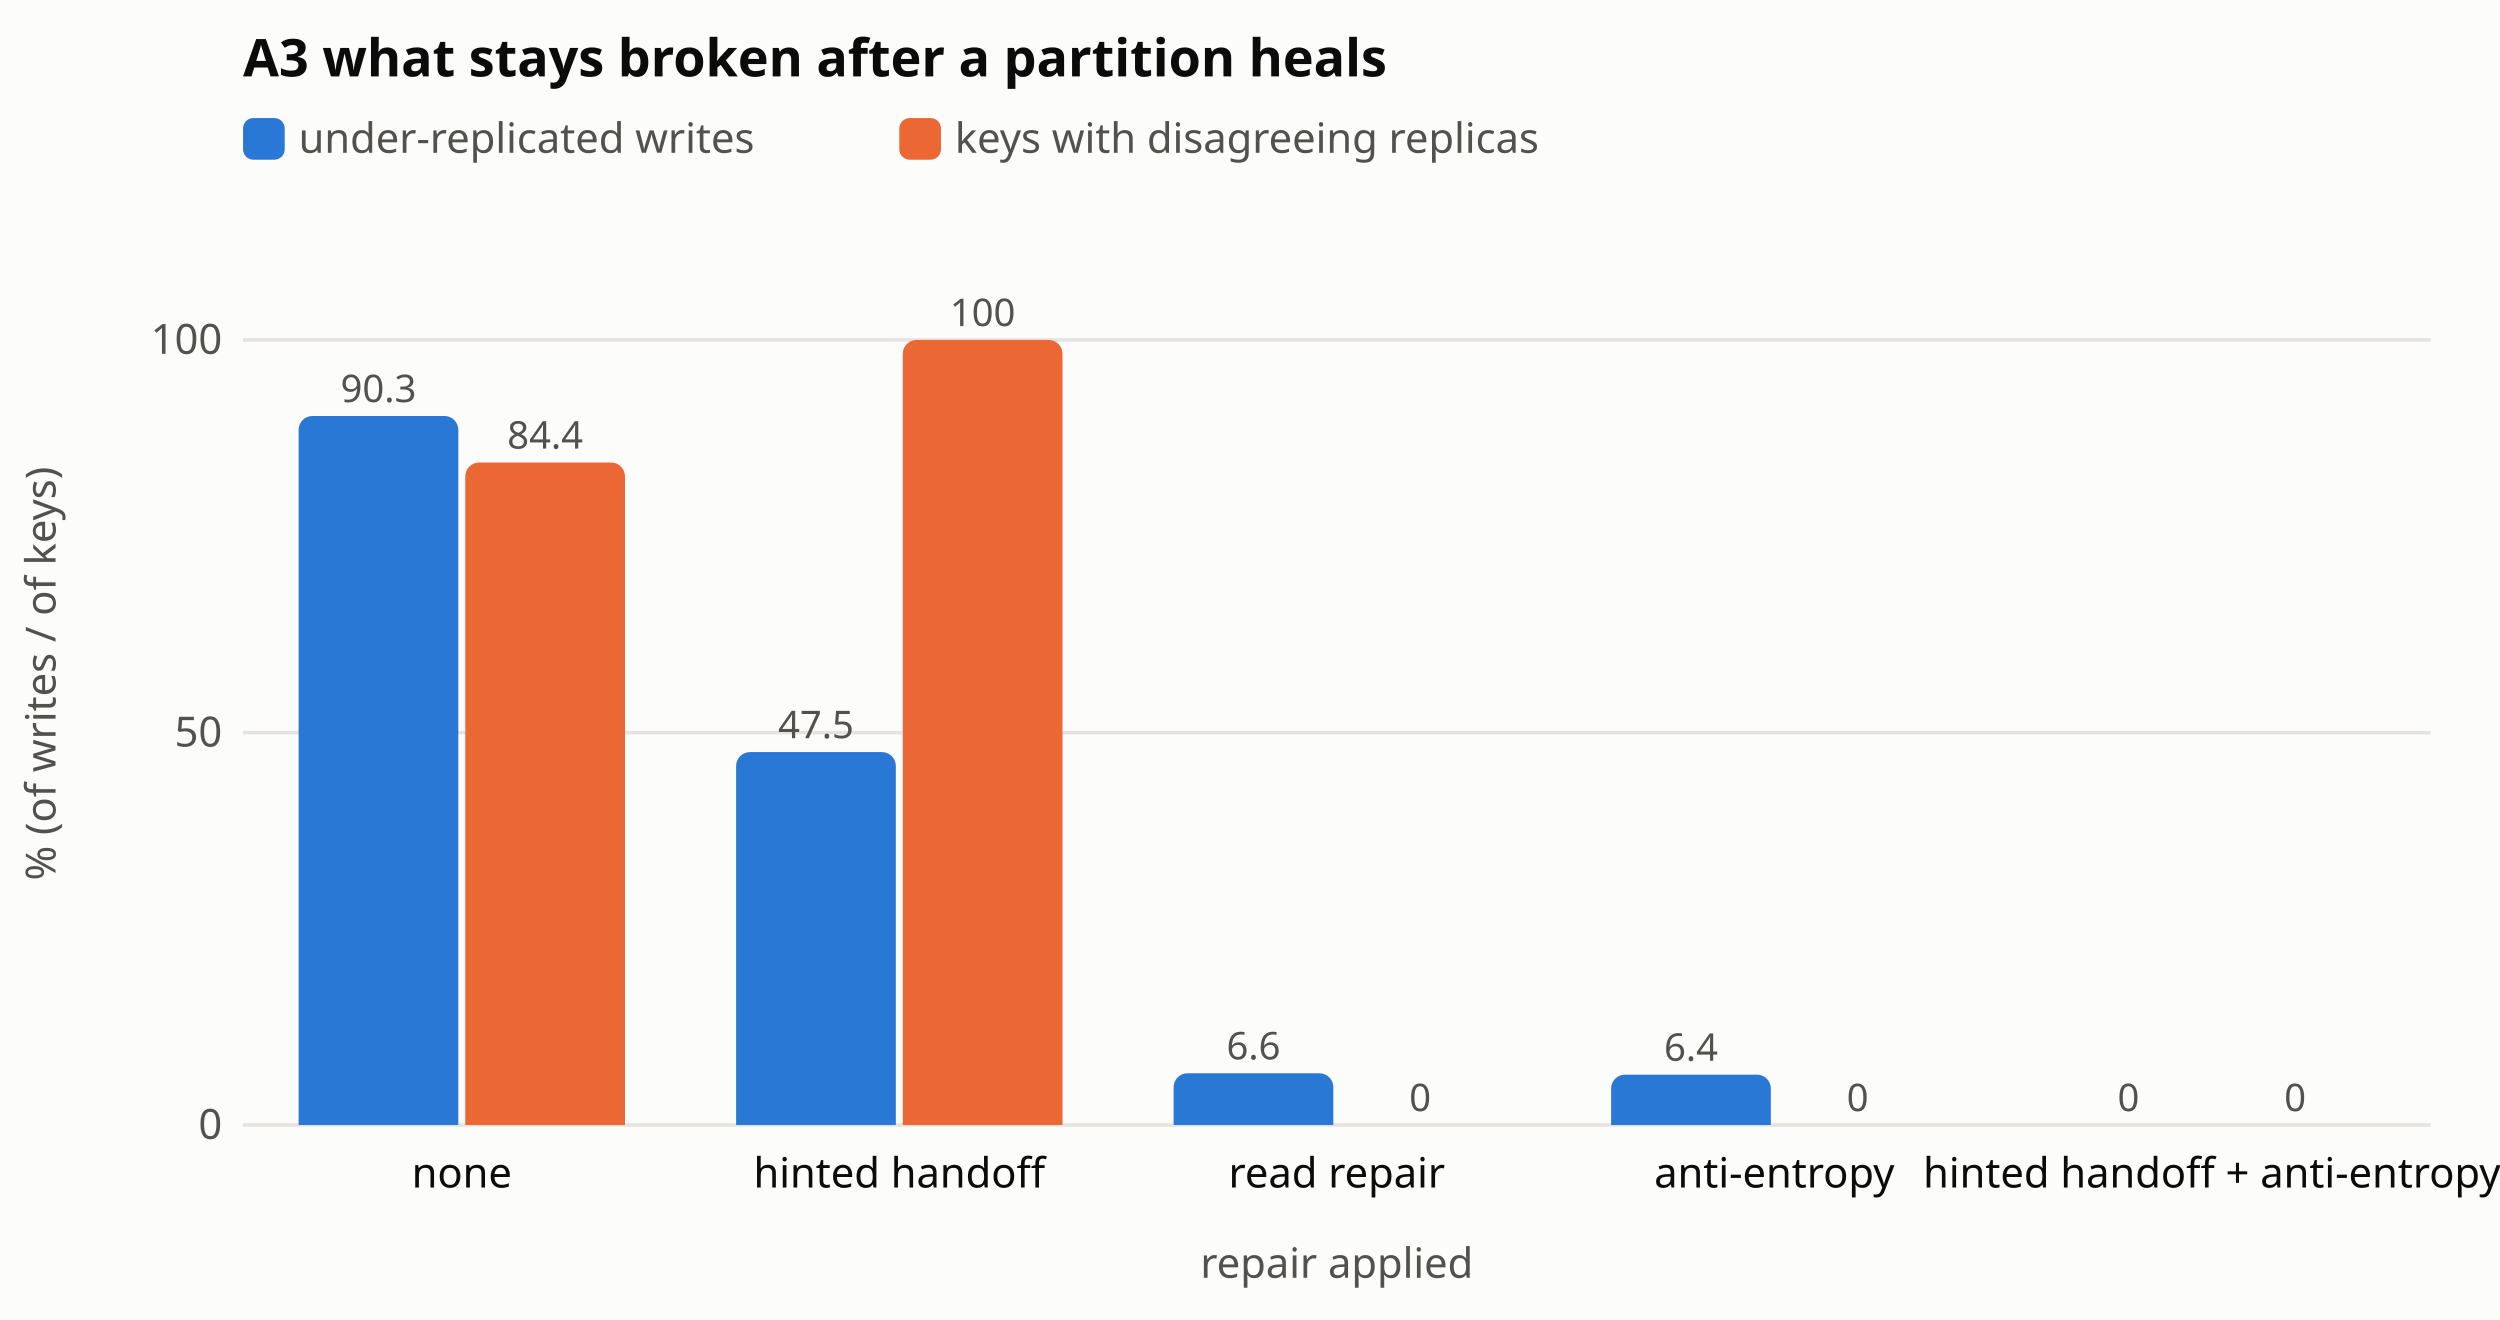
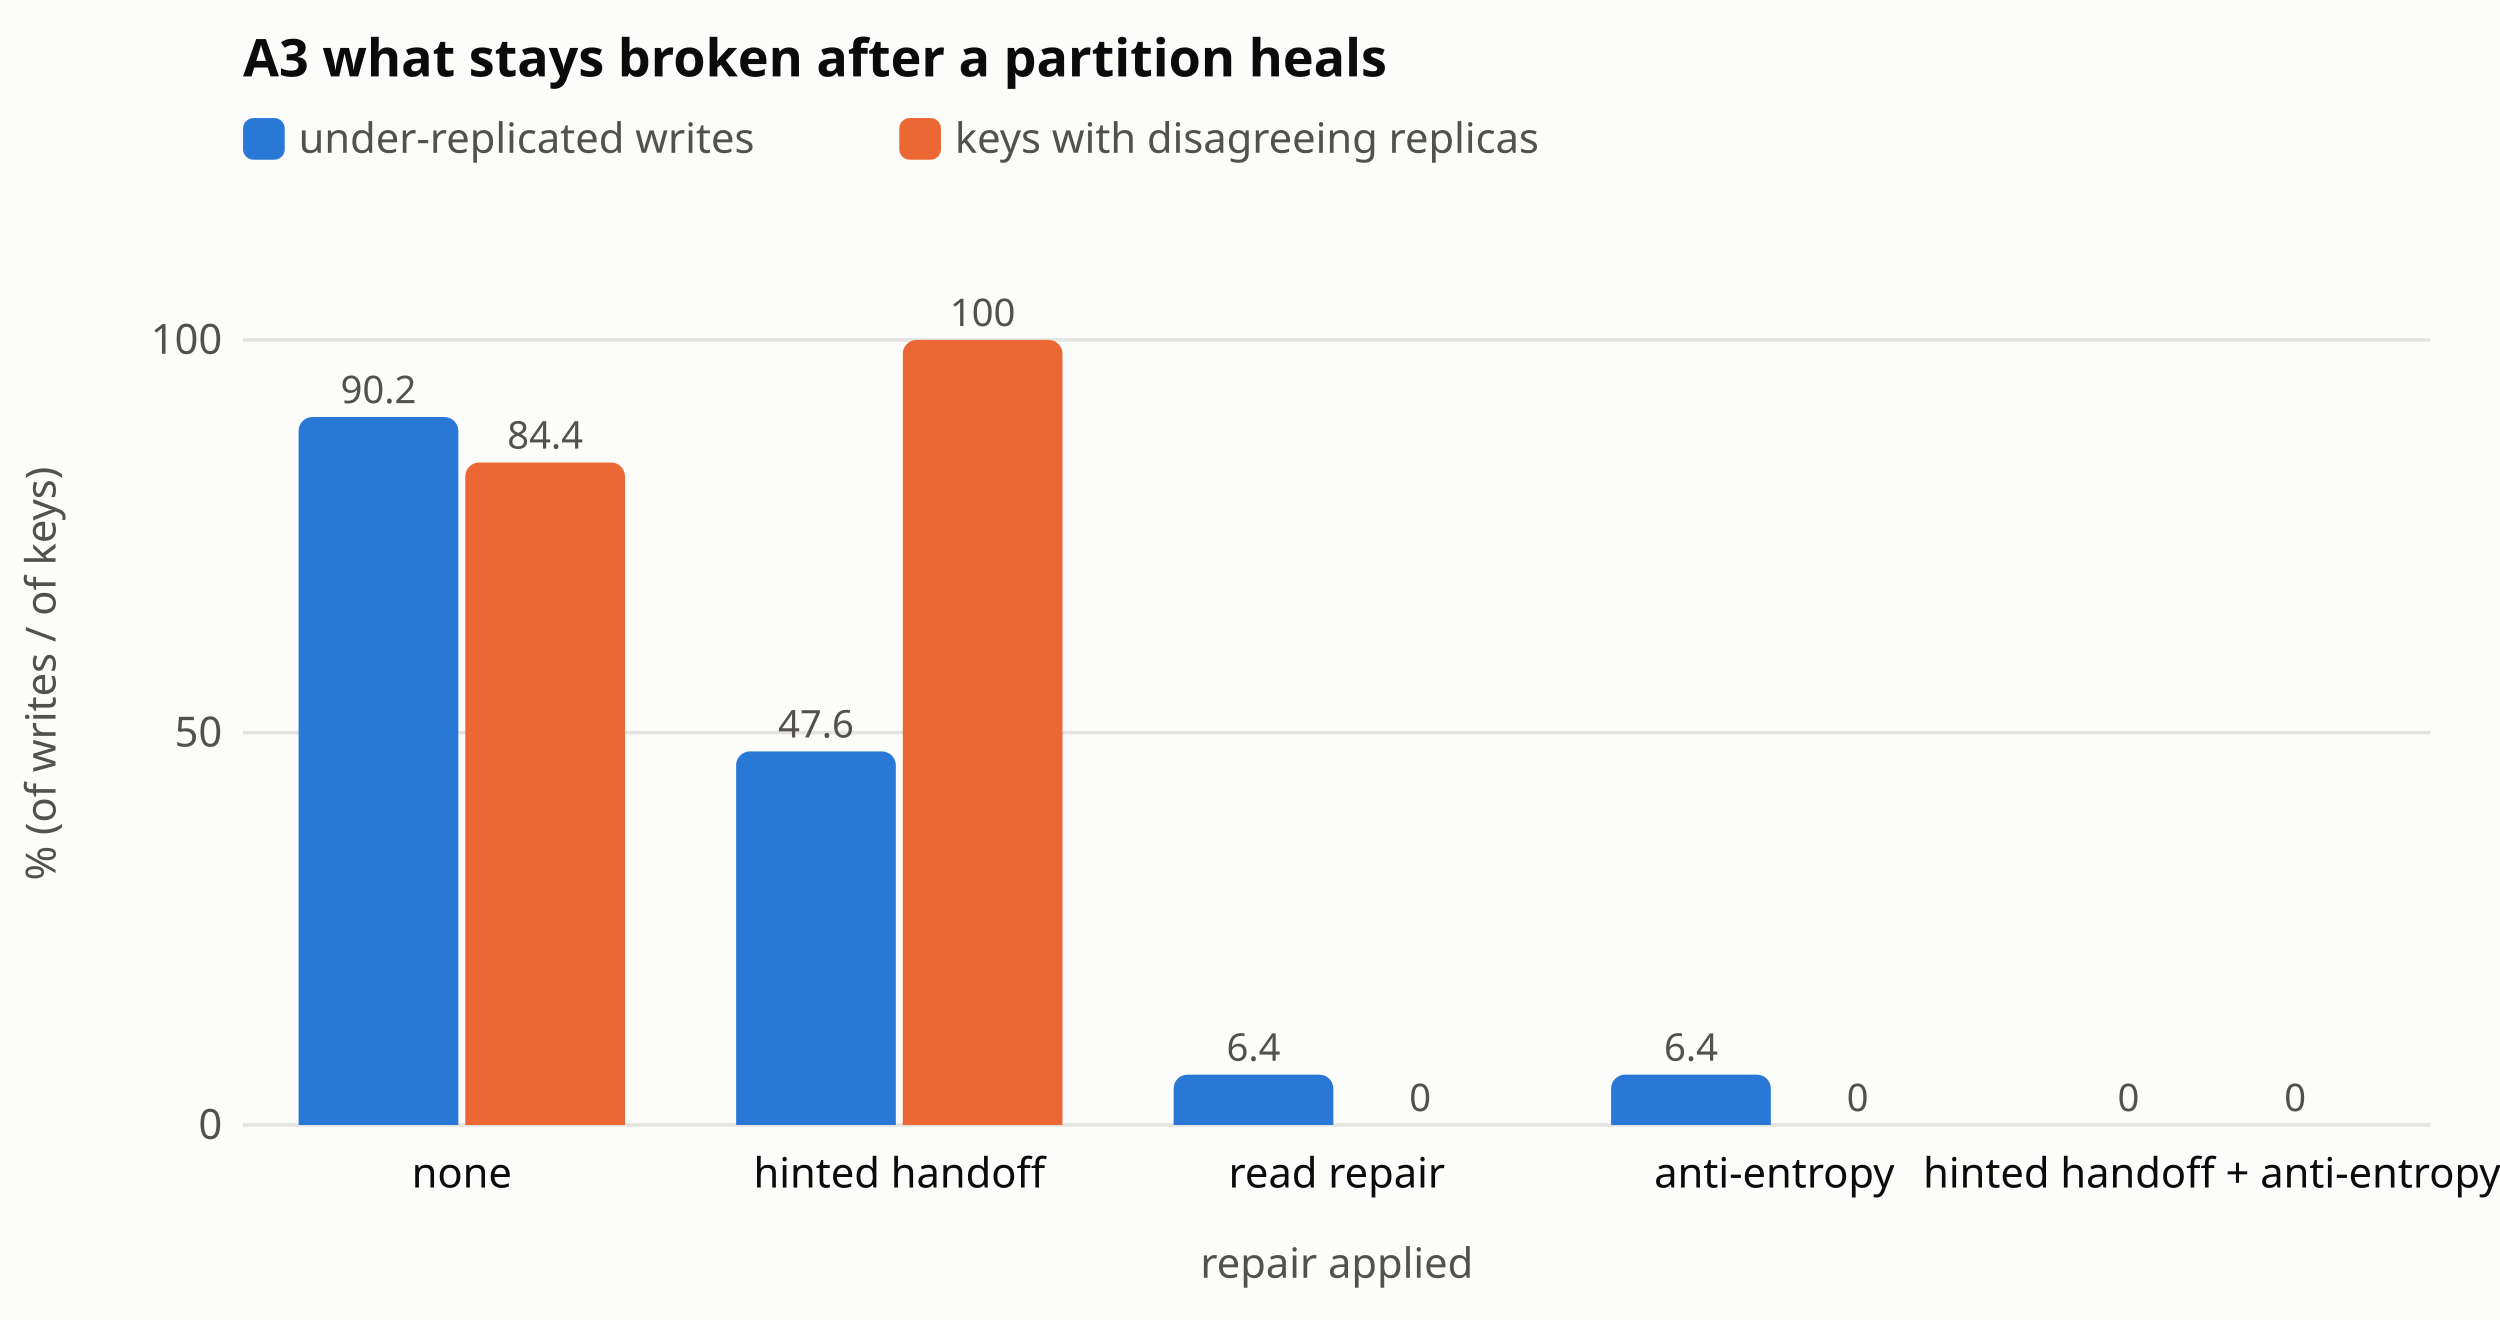
<svg xmlns="http://www.w3.org/2000/svg" width="720" height="380" font-family="system-ui,sans-serif" font-size="12">
  <rect width="100%" height="100%" fill="#fcfcfb" />
  <text x="70" y="22" font-size="15" font-weight="600" fill="#0b0b0b">A3 what stays broken after a partition heals</text>
  <rect x="70" y="34" width="12" height="12" rx="3" fill="#2a78d6" />
  <text x="86" y="44" fill="#52514e">under-replicated writes</text>
  <rect x="259" y="34" width="12" height="12" rx="3" fill="#eb6834" />
  <text x="275" y="44" fill="#52514e">keys with disagreeing replicas</text>
  <text x="385" y="368" text-anchor="middle" fill="#52514e">repair applied</text>
  <text transform="translate(16,194) rotate(-90)" text-anchor="middle" fill="#52514e">% (of writes / of keys)</text>
  <line x1="70" x2="700" y1="324.0" y2="324.0" stroke="#e4e3df" />
  <text x="64" y="328.0" text-anchor="end" fill="#52514e">0</text>
  <line x1="70" x2="700" y1="211.0" y2="211.0" stroke="#e4e3df" />
  <text x="64" y="215.0" text-anchor="end" fill="#52514e">50</text>
  <line x1="70" x2="700" y1="97.9" y2="97.9" stroke="#e4e3df" />
  <text x="64" y="101.9" text-anchor="end" fill="#52514e">100</text>
  <text x="133.0" y="342" text-anchor="middle" fill="#0b0b0b">none</text>
-   <path d="M86.0 324 V123.8 a4 4 0 0 1 4 -4 H128.0 a4 4 0 0 1 4 4 V324 Z" fill="#2a78d6" />
-   <text x="109.0" y="115.8" text-anchor="middle" font-size="11" fill="#52514e">90.3</text>
+   <path d="M86.0 324 V124.1 a4 4 0 0 1 4 -4 H128.0 a4 4 0 0 1 4 4 V324 Z" fill="#2a78d6" />
+   <text x="109.0" y="116.1" text-anchor="middle" font-size="11" fill="#52514e">90.2</text>
  <path d="M134.0 324 V137.2 a4 4 0 0 1 4 -4 H176.0 a4 4 0 0 1 4 4 V324 Z" fill="#eb6834" />
  <text x="157.0" y="129.2" text-anchor="middle" font-size="11" fill="#52514e">84.4</text>
  <text x="259.0" y="342" text-anchor="middle" fill="#0b0b0b">hinted handoff</text>
-   <path d="M212.0 324 V220.6 a4 4 0 0 1 4 -4 H254.0 a4 4 0 0 1 4 4 V324 Z" fill="#2a78d6" />
-   <text x="235.0" y="212.6" text-anchor="middle" font-size="11" fill="#52514e">47.5</text>
+   <path d="M212.0 324 V220.4 a4 4 0 0 1 4 -4 H254.0 a4 4 0 0 1 4 4 V324 Z" fill="#2a78d6" />
+   <text x="235.0" y="212.4" text-anchor="middle" font-size="11" fill="#52514e">47.6</text>
  <path d="M260.0 324 V101.9 a4 4 0 0 1 4 -4 H302.0 a4 4 0 0 1 4 4 V324 Z" fill="#eb6834" />
  <text x="283.0" y="93.9" text-anchor="middle" font-size="11" fill="#52514e">100</text>
  <text x="385.0" y="342" text-anchor="middle" fill="#0b0b0b">read repair</text>
-   <path d="M338.0 324 V313.1 a4 4 0 0 1 4 -4 H380.0 a4 4 0 0 1 4 4 V324 Z" fill="#2a78d6" />
-   <text x="361.0" y="305.1" text-anchor="middle" font-size="11" fill="#52514e">6.6</text>
+   <path d="M338.0 324 V313.5 a4 4 0 0 1 4 -4 H380.0 a4 4 0 0 1 4 4 V324 Z" fill="#2a78d6" />
+   <text x="361.0" y="305.5" text-anchor="middle" font-size="11" fill="#52514e">6.4</text>
  <text x="409.0" y="320.0" text-anchor="middle" font-size="11" fill="#52514e">0</text>
  <text x="511.0" y="342" text-anchor="middle" fill="#0b0b0b">anti-entropy</text>
  <path d="M464.0 324 V313.5 a4 4 0 0 1 4 -4 H506.0 a4 4 0 0 1 4 4 V324 Z" fill="#2a78d6" />
  <text x="487.0" y="305.5" text-anchor="middle" font-size="11" fill="#52514e">6.4</text>
  <text x="535.0" y="320.0" text-anchor="middle" font-size="11" fill="#52514e">0</text>
  <text x="637.0" y="342" text-anchor="middle" fill="#0b0b0b">hinted handoff + anti-entropy</text>
  <text x="613.0" y="320.0" text-anchor="middle" font-size="11" fill="#52514e">0</text>
  <text x="661.0" y="320.0" text-anchor="middle" font-size="11" fill="#52514e">0</text>
</svg>
